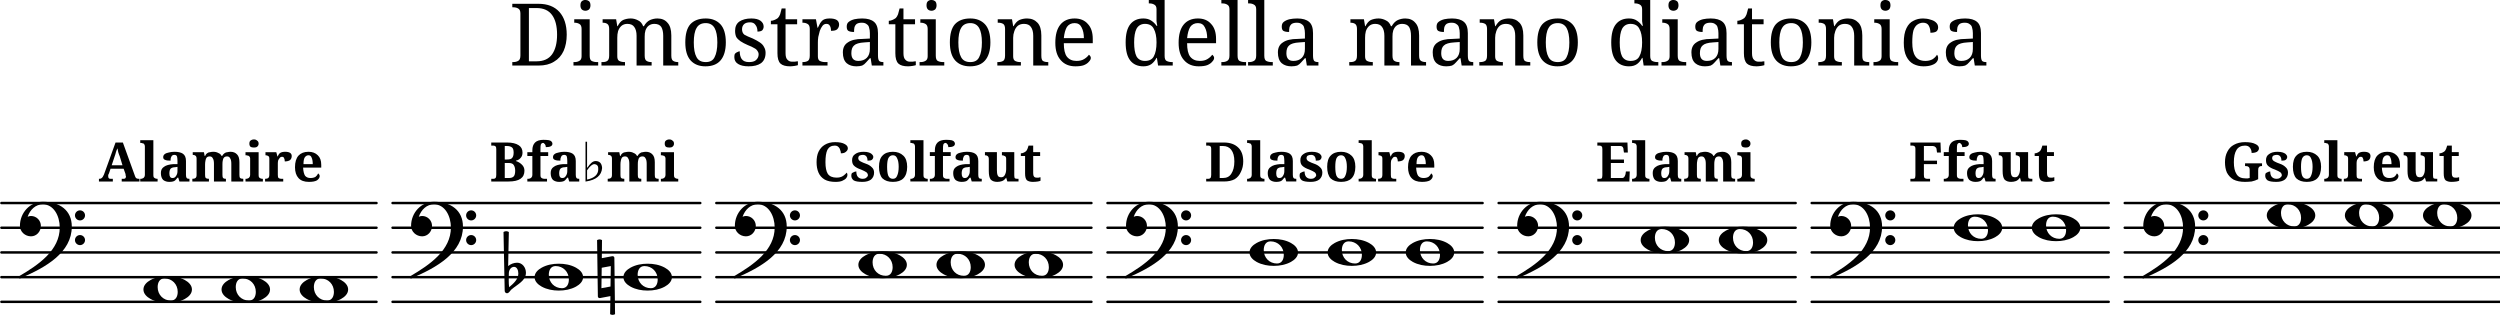
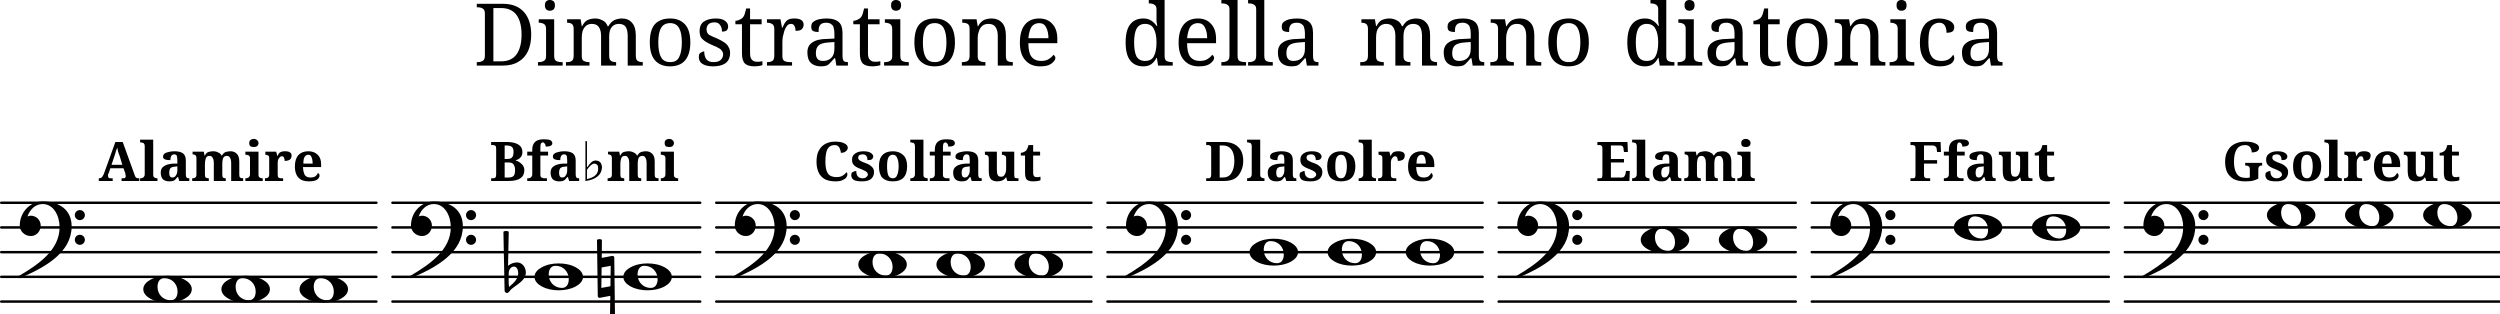
- <svg xmlns="http://www.w3.org/2000/svg" xmlns:xlink="http://www.w3.org/1999/xlink" version="1.2" width="177.84mm" height="22.35mm" viewBox="0 -2.654 101.2 12.72">
+ <svg xmlns="http://www.w3.org/2000/svg" xmlns:xlink="http://www.w3.org/1999/xlink" version="1.2" width="177.84mm" height="22.33mm" viewBox="0 -2.654 101.2 12.706">
  <style type="text/css">

tspan { white-space: pre; }

</style>
-   <g transform="translate(20.5935, -0)">
+   <g transform="translate(19.1595, -0)">
    <text font-family="serif" font-size="3.493" text-anchor="start" fill="currentColor">
      <tspan>Dimostratione</tspan>
    </text>
  </g>
  <g transform="translate(45.378, -0)">
    <text font-family="serif" font-size="3.493" text-anchor="start" fill="currentColor">
      <tspan>della</tspan>
    </text>
  </g>
-   <g transform="translate(54.5248, -0)">
+   <g transform="translate(54.9687, -0)">
    <text font-family="serif" font-size="3.493" text-anchor="start" fill="currentColor">
      <tspan>mano</tspan>
    </text>
  </g>
-   <g transform="translate(65.0374, -0)">
+   <g transform="translate(65.6861, -0)">
    <text font-family="serif" font-size="3.493" text-anchor="start" fill="currentColor">
      <tspan>diatonica</tspan>
    </text>
  </g>
-   <g transform="translate(0, 9.566)">
-     <line stroke-linejoin="round" stroke-linecap="round" stroke-width="0.1" stroke="currentColor" x1="0.05" y1="0" x2="15.236" y2="0" />
-   </g>
-   <g transform="translate(0, 8.566)">
-     <line stroke-linejoin="round" stroke-linecap="round" stroke-width="0.1" stroke="currentColor" x1="0.05" y1="0" x2="15.236" y2="0" />
-   </g>
-   <g transform="translate(0, 7.566)">
-     <line stroke-linejoin="round" stroke-linecap="round" stroke-width="0.1" stroke="currentColor" x1="0.05" y1="0" x2="15.236" y2="0" />
-   </g>
-   <g transform="translate(0, 6.566)">
-     <line stroke-linejoin="round" stroke-linecap="round" stroke-width="0.1" stroke="currentColor" x1="0.05" y1="0" x2="15.236" y2="0" />
-   </g>
-   <g transform="translate(0, 5.566)">
-     <line stroke-linejoin="round" stroke-linecap="round" stroke-width="0.1" stroke="currentColor" x1="0.05" y1="0" x2="15.236" y2="0" />
-   </g>
-   <a style="color:inherit;" xlink:href="textedit:///tmp/cl-lilypond-tmpIO5N7K88.ly:36:16:17">
-     <g transform="translate(12.124, 9.066)">
-       <path transform="scale(0.004, -0.004)" d="M213 112c-50 0 -69 -43 -69 -88c0 -77 57 -136 134 -136c50 0 69 43 69 88c0 77 -57 136 -134 136zM491 0c0 -43 -34 -75 -72 -96c-53 -29 -114 -40 -174 -40s-120 11 -173 40c-38 21 -72 53 -72 96s34 75 72 96c53 29 113 40 173 40s121 -11 174 -40 c38 -21 72 -53 72 -96z" fill="currentColor" />
-     </g>
-   </a>
-   <a style="color:inherit;" xlink:href="textedit:///tmp/cl-lilypond-tmpIO5N7K88.ly:35:16:17">
-     <g transform="translate(8.962, 9.066)">
-       <path transform="scale(0.004, -0.004)" d="M213 112c-50 0 -69 -43 -69 -88c0 -77 57 -136 134 -136c50 0 69 43 69 88c0 77 -57 136 -134 136zM491 0c0 -43 -34 -75 -72 -96c-53 -29 -114 -40 -174 -40s-120 11 -173 40c-38 21 -72 53 -72 96s34 75 72 96c53 29 113 40 173 40s121 -11 174 -40 c38 -21 72 -53 72 -96z" fill="currentColor" />
-     </g>
-   </a>
-   <a style="color:inherit;" xlink:href="textedit:///tmp/cl-lilypond-tmpIO5N7K88.ly:34:29:30">
-     <g transform="translate(5.8, 9.066)">
-       <path transform="scale(0.004, -0.004)" d="M213 112c-50 0 -69 -43 -69 -88c0 -77 57 -136 134 -136c50 0 69 43 69 88c0 77 -57 136 -134 136zM491 0c0 -43 -34 -75 -72 -96c-53 -29 -114 -40 -174 -40s-120 11 -173 40c-38 21 -72 53 -72 96s34 75 72 96c53 29 113 40 173 40s121 -11 174 -40 c38 -21 72 -53 72 -96z" fill="currentColor" />
-     </g>
-   </a>
-   <g transform="translate(0.8, 6.566)">
-     <path transform="scale(0.004, -0.004)" d="M557 -125c0 28 23 51 51 51s51 -23 51 -51s-23 -51 -51 -51s-51 23 -51 51zM557 125c0 28 23 51 51 51s51 -23 51 -51s-23 -51 -51 -51s-51 23 -51 51zM232 263c172 0 293 -88 293 -251c0 -263 -263 -414 -516 -521c-3 -3 -6 -4 -9 -4c-7 0 -13 6 -13 13c0 3 1 6 4 9 c202 118 412 265 412 493c0 120 -63 235 -171 235c-74 0 -129 -54 -154 -126c11 5 22 8 34 8c55 0 100 -45 100 -100c0 -58 -44 -106 -100 -106c-60 0 -112 47 -112 106c0 133 102 244 232 244z" fill="currentColor" />
-   </g>
-   <a style="color:inherit;" xlink:href="textedit:///tmp/cl-lilypond-tmpIO5N7K88.ly:32:16:17">
-     <g transform="translate(3.9833, 4.6941)">
+   <g transform="translate(0, 9.5527)">
+     <line stroke-linejoin="round" stroke-linecap="round" stroke-width="0.1" stroke="currentColor" x1="0.05" y1="0" x2="15.236" y2="0" />
+   </g>
+   <g transform="translate(0, 8.5527)">
+     <line stroke-linejoin="round" stroke-linecap="round" stroke-width="0.1" stroke="currentColor" x1="0.05" y1="0" x2="15.236" y2="0" />
+   </g>
+   <g transform="translate(0, 7.5527)">
+     <line stroke-linejoin="round" stroke-linecap="round" stroke-width="0.1" stroke="currentColor" x1="0.05" y1="0" x2="15.236" y2="0" />
+   </g>
+   <g transform="translate(0, 6.5527)">
+     <line stroke-linejoin="round" stroke-linecap="round" stroke-width="0.1" stroke="currentColor" x1="0.05" y1="0" x2="15.236" y2="0" />
+   </g>
+   <g transform="translate(0, 5.5527)">
+     <line stroke-linejoin="round" stroke-linecap="round" stroke-width="0.1" stroke="currentColor" x1="0.05" y1="0" x2="15.236" y2="0" />
+   </g>
+   <a style="color:inherit;" xlink:href="textedit:///tmp/cl-lilypond-tmpOU81XRV0.ly:36:16:17">
+     <g transform="translate(12.124, 9.0527)">
+       <path transform="scale(0.004, -0.004)" d="M213 112c-50 0 -69 -43 -69 -88c0 -77 57 -136 134 -136c50 0 69 43 69 88c0 77 -57 136 -134 136zM491 0c0 -43 -34 -75 -72 -96c-53 -29 -114 -40 -174 -40s-120 11 -173 40c-38 21 -72 53 -72 96s34 75 72 96c53 29 113 40 173 40s121 -11 174 -40 c38 -21 72 -53 72 -96z" fill="currentColor" />
+     </g>
+   </a>
+   <a style="color:inherit;" xlink:href="textedit:///tmp/cl-lilypond-tmpOU81XRV0.ly:35:16:17">
+     <g transform="translate(8.962, 9.0527)">
+       <path transform="scale(0.004, -0.004)" d="M213 112c-50 0 -69 -43 -69 -88c0 -77 57 -136 134 -136c50 0 69 43 69 88c0 77 -57 136 -134 136zM491 0c0 -43 -34 -75 -72 -96c-53 -29 -114 -40 -174 -40s-120 11 -173 40c-38 21 -72 53 -72 96s34 75 72 96c53 29 113 40 173 40s121 -11 174 -40 c38 -21 72 -53 72 -96z" fill="currentColor" />
+     </g>
+   </a>
+   <a style="color:inherit;" xlink:href="textedit:///tmp/cl-lilypond-tmpOU81XRV0.ly:34:29:30">
+     <g transform="translate(5.8, 9.0527)">
+       <path transform="scale(0.004, -0.004)" d="M213 112c-50 0 -69 -43 -69 -88c0 -77 57 -136 134 -136c50 0 69 43 69 88c0 77 -57 136 -134 136zM491 0c0 -43 -34 -75 -72 -96c-53 -29 -114 -40 -174 -40s-120 11 -173 40c-38 21 -72 53 -72 96s34 75 72 96c53 29 113 40 173 40s121 -11 174 -40 c38 -21 72 -53 72 -96z" fill="currentColor" />
+     </g>
+   </a>
+   <g transform="translate(0.8, 6.5527)">
+     <path transform="scale(0.004, -0.004)" d="M557 -125c0 28 23 51 51 51s51 -23 51 -51s-23 -51 -51 -51s-51 23 -51 51zM557 125c0 28 23 51 51 51s51 -23 51 -51s-23 -51 -51 -51s-51 23 -51 51zM232 263c172 0 293 -88 293 -251c0 -263 -263 -414 -516 -521c-3 -3 -6 -4 -9 -4c-7 0 -13 6 -13 13c0 3 1 6 4 9 c202 118 412 265 412 493c0 120 -63 235 -171 235c-74 0 -129 -54 -154 -126c11 5 22 8 34 8c55 0 100 -45 100 -100c0 -58 -44 -106 -100 -106c-60 0 -112 47 -112 106c0 133 102 244 232 244z" fill="currentColor" />
+   </g>
+   <a style="color:inherit;" xlink:href="textedit:///tmp/cl-lilypond-tmpOU81XRV0.ly:32:16:17">
+     <g transform="translate(3.9833, 4.6716)">
      <text font-family="serif" font-weight="bold" font-size="2.2" text-anchor="start" fill="currentColor">
        <tspan>Alamire</tspan>
      </text>
    </g>
  </a>
-   <g transform="translate(15.836, 9.566)">
-     <line stroke-linejoin="round" stroke-linecap="round" stroke-width="0.1" stroke="currentColor" x1="0.05" y1="0" x2="12.508" y2="0" />
-   </g>
-   <g transform="translate(15.836, 8.566)">
-     <line stroke-linejoin="round" stroke-linecap="round" stroke-width="0.1" stroke="currentColor" x1="0.05" y1="0" x2="12.508" y2="0" />
-   </g>
-   <g transform="translate(15.836, 7.566)">
-     <line stroke-linejoin="round" stroke-linecap="round" stroke-width="0.1" stroke="currentColor" x1="0.05" y1="0" x2="12.508" y2="0" />
-   </g>
-   <g transform="translate(15.836, 6.566)">
-     <line stroke-linejoin="round" stroke-linecap="round" stroke-width="0.1" stroke="currentColor" x1="0.05" y1="0" x2="12.508" y2="0" />
-   </g>
-   <g transform="translate(15.836, 5.566)">
-     <line stroke-linejoin="round" stroke-linecap="round" stroke-width="0.1" stroke="currentColor" x1="0.05" y1="0" x2="12.508" y2="0" />
-   </g>
-   <g transform="translate(24.198, 8.566)">
+   <g transform="translate(15.836, 9.5527)">
+     <line stroke-linejoin="round" stroke-linecap="round" stroke-width="0.1" stroke="currentColor" x1="0.05" y1="0" x2="12.508" y2="0" />
+   </g>
+   <g transform="translate(15.836, 8.5527)">
+     <line stroke-linejoin="round" stroke-linecap="round" stroke-width="0.1" stroke="currentColor" x1="0.05" y1="0" x2="12.508" y2="0" />
+   </g>
+   <g transform="translate(15.836, 7.5527)">
+     <line stroke-linejoin="round" stroke-linecap="round" stroke-width="0.1" stroke="currentColor" x1="0.05" y1="0" x2="12.508" y2="0" />
+   </g>
+   <g transform="translate(15.836, 6.5527)">
+     <line stroke-linejoin="round" stroke-linecap="round" stroke-width="0.1" stroke="currentColor" x1="0.05" y1="0" x2="12.508" y2="0" />
+   </g>
+   <g transform="translate(15.836, 5.5527)">
+     <line stroke-linejoin="round" stroke-linecap="round" stroke-width="0.1" stroke="currentColor" x1="0.05" y1="0" x2="12.508" y2="0" />
+   </g>
+   <g transform="translate(24.198, 8.5527)">
    <path transform="scale(0.004, -0.004)" d="M-8 375c8 4 17 7 26 7s16 -3 24 -7l-2 -183l106 20h3c10 0 18 -7 18 -17l7 -570c-8 -4 -16 -7 -25 -7s-17 3 -25 7l3 183l-106 -20h-3c-10 0 -18 7 -18 17zM131 112l-92 -17l-3 -207l92 17z" fill="currentColor" />
  </g>
-   <a style="color:inherit;" xlink:href="textedit:///tmp/cl-lilypond-tmpIO5N7K88.ly:59:16:17">
-     <g transform="translate(25.2323, 8.566)">
-       <path transform="scale(0.004, -0.004)" d="M213 112c-50 0 -69 -43 -69 -88c0 -77 57 -136 134 -136c50 0 69 43 69 88c0 77 -57 136 -134 136zM491 0c0 -43 -34 -75 -72 -96c-53 -29 -114 -40 -174 -40s-120 11 -173 40c-38 21 -72 53 -72 96s34 75 72 96c53 29 113 40 173 40s121 -11 174 -40 c38 -21 72 -53 72 -96z" fill="currentColor" />
-     </g>
-   </a>
-   <g transform="translate(20.486, 8.566)">
+   <a style="color:inherit;" xlink:href="textedit:///tmp/cl-lilypond-tmpOU81XRV0.ly:59:16:17">
+     <g transform="translate(25.2323, 8.5527)">
+       <path transform="scale(0.004, -0.004)" d="M213 112c-50 0 -69 -43 -69 -88c0 -77 57 -136 134 -136c50 0 69 43 69 88c0 77 -57 136 -134 136zM491 0c0 -43 -34 -75 -72 -96c-53 -29 -114 -40 -174 -40s-120 11 -173 40c-38 21 -72 53 -72 96s34 75 72 96c53 29 113 40 173 40s121 -11 174 -40 c38 -21 72 -53 72 -96z" fill="currentColor" />
+     </g>
+   </a>
+   <g transform="translate(20.486, 8.5527)">
    <path transform="scale(0.004, -0.004)" d="M27 41l-1 -66v-11c0 -22 1 -44 4 -66c45 38 93 80 93 139c0 33 -14 67 -43 67c-31 0 -52 -30 -53 -63zM-15 -138l-12 595c8 5 18 8 27 8s19 -3 27 -8l-7 -345c25 21 58 34 91 34c52 0 89 -48 89 -102c0 -80 -86 -117 -147 -169c-15 -13 -24 -38 -45 -38 c-13 0 -23 11 -23 25z" fill="currentColor" />
  </g>
-   <a style="color:inherit;" xlink:href="textedit:///tmp/cl-lilypond-tmpIO5N7K88.ly:56:16:17">
-     <g transform="translate(19.8193, 4.6941)">
+   <a style="color:inherit;" xlink:href="textedit:///tmp/cl-lilypond-tmpOU81XRV0.ly:56:16:17">
+     <g transform="translate(19.8193, 4.6716)">
      <text font-family="serif" font-weight="bold" font-size="2.2" text-anchor="start" fill="currentColor">
        <tspan>Bfa♭mi</tspan>
      </text>
    </g>
  </a>
-   <g transform="translate(16.636, 6.566)">
-     <path transform="scale(0.004, -0.004)" d="M557 -125c0 28 23 51 51 51s51 -23 51 -51s-23 -51 -51 -51s-51 23 -51 51zM557 125c0 28 23 51 51 51s51 -23 51 -51s-23 -51 -51 -51s-51 23 -51 51zM232 263c172 0 293 -88 293 -251c0 -263 -263 -414 -516 -521c-3 -3 -6 -4 -9 -4c-7 0 -13 6 -13 13c0 3 1 6 4 9 c202 118 412 265 412 493c0 120 -63 235 -171 235c-74 0 -129 -54 -154 -126c11 5 22 8 34 8c55 0 100 -45 100 -100c0 -58 -44 -106 -100 -106c-60 0 -112 47 -112 106c0 133 102 244 232 244z" fill="currentColor" />
-   </g>
-   <a style="color:inherit;" xlink:href="textedit:///tmp/cl-lilypond-tmpIO5N7K88.ly:58:29:30">
-     <g transform="translate(21.636, 8.566)">
-       <path transform="scale(0.004, -0.004)" d="M213 112c-50 0 -69 -43 -69 -88c0 -77 57 -136 134 -136c50 0 69 43 69 88c0 77 -57 136 -134 136zM491 0c0 -43 -34 -75 -72 -96c-53 -29 -114 -40 -174 -40s-120 11 -173 40c-38 21 -72 53 -72 96s34 75 72 96c53 29 113 40 173 40s121 -11 174 -40 c38 -21 72 -53 72 -96z" fill="currentColor" />
-     </g>
-   </a>
-   <g transform="translate(28.9443, 9.566)">
-     <line stroke-linejoin="round" stroke-linecap="round" stroke-width="0.1" stroke="currentColor" x1="0.05" y1="0" x2="15.236" y2="0" />
-   </g>
-   <g transform="translate(28.9443, 8.566)">
-     <line stroke-linejoin="round" stroke-linecap="round" stroke-width="0.1" stroke="currentColor" x1="0.05" y1="0" x2="15.236" y2="0" />
-   </g>
-   <g transform="translate(28.9443, 7.566)">
-     <line stroke-linejoin="round" stroke-linecap="round" stroke-width="0.1" stroke="currentColor" x1="0.05" y1="0" x2="15.236" y2="0" />
-   </g>
-   <g transform="translate(28.9443, 6.566)">
-     <line stroke-linejoin="round" stroke-linecap="round" stroke-width="0.1" stroke="currentColor" x1="0.05" y1="0" x2="15.236" y2="0" />
-   </g>
-   <g transform="translate(28.9443, 5.566)">
-     <line stroke-linejoin="round" stroke-linecap="round" stroke-width="0.1" stroke="currentColor" x1="0.05" y1="0" x2="15.236" y2="0" />
-   </g>
-   <a style="color:inherit;" xlink:href="textedit:///tmp/cl-lilypond-tmpIO5N7K88.ly:83:16:17">
-     <g transform="translate(41.0683, 8.066)">
-       <path transform="scale(0.004, -0.004)" d="M213 112c-50 0 -69 -43 -69 -88c0 -77 57 -136 134 -136c50 0 69 43 69 88c0 77 -57 136 -134 136zM491 0c0 -43 -34 -75 -72 -96c-53 -29 -114 -40 -174 -40s-120 11 -173 40c-38 21 -72 53 -72 96s34 75 72 96c53 29 113 40 173 40s121 -11 174 -40 c38 -21 72 -53 72 -96z" fill="currentColor" />
-     </g>
-   </a>
-   <a style="color:inherit;" xlink:href="textedit:///tmp/cl-lilypond-tmpIO5N7K88.ly:82:16:17">
-     <g transform="translate(37.9063, 8.066)">
-       <path transform="scale(0.004, -0.004)" d="M213 112c-50 0 -69 -43 -69 -88c0 -77 57 -136 134 -136c50 0 69 43 69 88c0 77 -57 136 -134 136zM491 0c0 -43 -34 -75 -72 -96c-53 -29 -114 -40 -174 -40s-120 11 -173 40c-38 21 -72 53 -72 96s34 75 72 96c53 29 113 40 173 40s121 -11 174 -40 c38 -21 72 -53 72 -96z" fill="currentColor" />
-     </g>
-   </a>
-   <a style="color:inherit;" xlink:href="textedit:///tmp/cl-lilypond-tmpIO5N7K88.ly:81:29:30">
-     <g transform="translate(34.7443, 8.066)">
-       <path transform="scale(0.004, -0.004)" d="M213 112c-50 0 -69 -43 -69 -88c0 -77 57 -136 134 -136c50 0 69 43 69 88c0 77 -57 136 -134 136zM491 0c0 -43 -34 -75 -72 -96c-53 -29 -114 -40 -174 -40s-120 11 -173 40c-38 21 -72 53 -72 96s34 75 72 96c53 29 113 40 173 40s121 -11 174 -40 c38 -21 72 -53 72 -96z" fill="currentColor" />
-     </g>
-   </a>
-   <g transform="translate(29.7443, 6.566)">
-     <path transform="scale(0.004, -0.004)" d="M557 -125c0 28 23 51 51 51s51 -23 51 -51s-23 -51 -51 -51s-51 23 -51 51zM557 125c0 28 23 51 51 51s51 -23 51 -51s-23 -51 -51 -51s-51 23 -51 51zM232 263c172 0 293 -88 293 -251c0 -263 -263 -414 -516 -521c-3 -3 -6 -4 -9 -4c-7 0 -13 6 -13 13c0 3 1 6 4 9 c202 118 412 265 412 493c0 120 -63 235 -171 235c-74 0 -129 -54 -154 -126c11 5 22 8 34 8c55 0 100 -45 100 -100c0 -58 -44 -106 -100 -106c-60 0 -112 47 -112 106c0 133 102 244 232 244z" fill="currentColor" />
-   </g>
-   <a style="color:inherit;" xlink:href="textedit:///tmp/cl-lilypond-tmpIO5N7K88.ly:79:16:17">
-     <g transform="translate(32.9276, 4.694)">
+   <g transform="translate(16.636, 6.5527)">
+     <path transform="scale(0.004, -0.004)" d="M557 -125c0 28 23 51 51 51s51 -23 51 -51s-23 -51 -51 -51s-51 23 -51 51zM557 125c0 28 23 51 51 51s51 -23 51 -51s-23 -51 -51 -51s-51 23 -51 51zM232 263c172 0 293 -88 293 -251c0 -263 -263 -414 -516 -521c-3 -3 -6 -4 -9 -4c-7 0 -13 6 -13 13c0 3 1 6 4 9 c202 118 412 265 412 493c0 120 -63 235 -171 235c-74 0 -129 -54 -154 -126c11 5 22 8 34 8c55 0 100 -45 100 -100c0 -58 -44 -106 -100 -106c-60 0 -112 47 -112 106c0 133 102 244 232 244z" fill="currentColor" />
+   </g>
+   <a style="color:inherit;" xlink:href="textedit:///tmp/cl-lilypond-tmpOU81XRV0.ly:58:29:30">
+     <g transform="translate(21.636, 8.5527)">
+       <path transform="scale(0.004, -0.004)" d="M213 112c-50 0 -69 -43 -69 -88c0 -77 57 -136 134 -136c50 0 69 43 69 88c0 77 -57 136 -134 136zM491 0c0 -43 -34 -75 -72 -96c-53 -29 -114 -40 -174 -40s-120 11 -173 40c-38 21 -72 53 -72 96s34 75 72 96c53 29 113 40 173 40s121 -11 174 -40 c38 -21 72 -53 72 -96z" fill="currentColor" />
+     </g>
+   </a>
+   <g transform="translate(28.9443, 9.5527)">
+     <line stroke-linejoin="round" stroke-linecap="round" stroke-width="0.1" stroke="currentColor" x1="0.05" y1="0" x2="15.236" y2="0" />
+   </g>
+   <g transform="translate(28.9443, 8.5527)">
+     <line stroke-linejoin="round" stroke-linecap="round" stroke-width="0.1" stroke="currentColor" x1="0.05" y1="0" x2="15.236" y2="0" />
+   </g>
+   <g transform="translate(28.9443, 7.5527)">
+     <line stroke-linejoin="round" stroke-linecap="round" stroke-width="0.1" stroke="currentColor" x1="0.05" y1="0" x2="15.236" y2="0" />
+   </g>
+   <g transform="translate(28.9443, 6.5527)">
+     <line stroke-linejoin="round" stroke-linecap="round" stroke-width="0.1" stroke="currentColor" x1="0.05" y1="0" x2="15.236" y2="0" />
+   </g>
+   <g transform="translate(28.9443, 5.5527)">
+     <line stroke-linejoin="round" stroke-linecap="round" stroke-width="0.1" stroke="currentColor" x1="0.05" y1="0" x2="15.236" y2="0" />
+   </g>
+   <a style="color:inherit;" xlink:href="textedit:///tmp/cl-lilypond-tmpOU81XRV0.ly:83:16:17">
+     <g transform="translate(41.0683, 8.0527)">
+       <path transform="scale(0.004, -0.004)" d="M213 112c-50 0 -69 -43 -69 -88c0 -77 57 -136 134 -136c50 0 69 43 69 88c0 77 -57 136 -134 136zM491 0c0 -43 -34 -75 -72 -96c-53 -29 -114 -40 -174 -40s-120 11 -173 40c-38 21 -72 53 -72 96s34 75 72 96c53 29 113 40 173 40s121 -11 174 -40 c38 -21 72 -53 72 -96z" fill="currentColor" />
+     </g>
+   </a>
+   <a style="color:inherit;" xlink:href="textedit:///tmp/cl-lilypond-tmpOU81XRV0.ly:82:16:17">
+     <g transform="translate(37.9063, 8.0527)">
+       <path transform="scale(0.004, -0.004)" d="M213 112c-50 0 -69 -43 -69 -88c0 -77 57 -136 134 -136c50 0 69 43 69 88c0 77 -57 136 -134 136zM491 0c0 -43 -34 -75 -72 -96c-53 -29 -114 -40 -174 -40s-120 11 -173 40c-38 21 -72 53 -72 96s34 75 72 96c53 29 113 40 173 40s121 -11 174 -40 c38 -21 72 -53 72 -96z" fill="currentColor" />
+     </g>
+   </a>
+   <a style="color:inherit;" xlink:href="textedit:///tmp/cl-lilypond-tmpOU81XRV0.ly:81:29:30">
+     <g transform="translate(34.7443, 8.0527)">
+       <path transform="scale(0.004, -0.004)" d="M213 112c-50 0 -69 -43 -69 -88c0 -77 57 -136 134 -136c50 0 69 43 69 88c0 77 -57 136 -134 136zM491 0c0 -43 -34 -75 -72 -96c-53 -29 -114 -40 -174 -40s-120 11 -173 40c-38 21 -72 53 -72 96s34 75 72 96c53 29 113 40 173 40s121 -11 174 -40 c38 -21 72 -53 72 -96z" fill="currentColor" />
+     </g>
+   </a>
+   <g transform="translate(29.7443, 6.5527)">
+     <path transform="scale(0.004, -0.004)" d="M557 -125c0 28 23 51 51 51s51 -23 51 -51s-23 -51 -51 -51s-51 23 -51 51zM557 125c0 28 23 51 51 51s51 -23 51 -51s-23 -51 -51 -51s-51 23 -51 51zM232 263c172 0 293 -88 293 -251c0 -263 -263 -414 -516 -521c-3 -3 -6 -4 -9 -4c-7 0 -13 6 -13 13c0 3 1 6 4 9 c202 118 412 265 412 493c0 120 -63 235 -171 235c-74 0 -129 -54 -154 -126c11 5 22 8 34 8c55 0 100 -45 100 -100c0 -58 -44 -106 -100 -106c-60 0 -112 47 -112 106c0 133 102 244 232 244z" fill="currentColor" />
+   </g>
+   <a style="color:inherit;" xlink:href="textedit:///tmp/cl-lilypond-tmpOU81XRV0.ly:79:16:17">
+     <g transform="translate(32.9276, 4.6716)">
      <text font-family="serif" font-weight="bold" font-size="2.2" text-anchor="start" fill="currentColor">
        <tspan>Csolfaut</tspan>
      </text>
    </g>
  </a>
-   <g transform="translate(44.7803, 9.566)">
-     <line stroke-linejoin="round" stroke-linecap="round" stroke-width="0.1" stroke="currentColor" x1="0.05" y1="0" x2="15.236" y2="0" />
-   </g>
-   <g transform="translate(44.7803, 8.566)">
-     <line stroke-linejoin="round" stroke-linecap="round" stroke-width="0.1" stroke="currentColor" x1="0.05" y1="0" x2="15.236" y2="0" />
-   </g>
-   <g transform="translate(44.7803, 7.566)">
-     <line stroke-linejoin="round" stroke-linecap="round" stroke-width="0.1" stroke="currentColor" x1="0.05" y1="0" x2="15.236" y2="0" />
-   </g>
-   <g transform="translate(44.7803, 6.566)">
-     <line stroke-linejoin="round" stroke-linecap="round" stroke-width="0.1" stroke="currentColor" x1="0.05" y1="0" x2="15.236" y2="0" />
-   </g>
-   <g transform="translate(44.7803, 5.566)">
-     <line stroke-linejoin="round" stroke-linecap="round" stroke-width="0.1" stroke="currentColor" x1="0.05" y1="0" x2="15.236" y2="0" />
-   </g>
-   <a style="color:inherit;" xlink:href="textedit:///tmp/cl-lilypond-tmpIO5N7K88.ly:107:16:17">
-     <g transform="translate(56.9043, 7.566)">
-       <path transform="scale(0.004, -0.004)" d="M213 112c-50 0 -69 -43 -69 -88c0 -77 57 -136 134 -136c50 0 69 43 69 88c0 77 -57 136 -134 136zM491 0c0 -43 -34 -75 -72 -96c-53 -29 -114 -40 -174 -40s-120 11 -173 40c-38 21 -72 53 -72 96s34 75 72 96c53 29 113 40 173 40s121 -11 174 -40 c38 -21 72 -53 72 -96z" fill="currentColor" />
-     </g>
-   </a>
-   <a style="color:inherit;" xlink:href="textedit:///tmp/cl-lilypond-tmpIO5N7K88.ly:106:16:17">
-     <g transform="translate(53.7423, 7.566)">
-       <path transform="scale(0.004, -0.004)" d="M213 112c-50 0 -69 -43 -69 -88c0 -77 57 -136 134 -136c50 0 69 43 69 88c0 77 -57 136 -134 136zM491 0c0 -43 -34 -75 -72 -96c-53 -29 -114 -40 -174 -40s-120 11 -173 40c-38 21 -72 53 -72 96s34 75 72 96c53 29 113 40 173 40s121 -11 174 -40 c38 -21 72 -53 72 -96z" fill="currentColor" />
-     </g>
-   </a>
-   <a style="color:inherit;" xlink:href="textedit:///tmp/cl-lilypond-tmpIO5N7K88.ly:105:29:30">
-     <g transform="translate(50.5803, 7.566)">
-       <path transform="scale(0.004, -0.004)" d="M213 112c-50 0 -69 -43 -69 -88c0 -77 57 -136 134 -136c50 0 69 43 69 88c0 77 -57 136 -134 136zM491 0c0 -43 -34 -75 -72 -96c-53 -29 -114 -40 -174 -40s-120 11 -173 40c-38 21 -72 53 -72 96s34 75 72 96c53 29 113 40 173 40s121 -11 174 -40 c38 -21 72 -53 72 -96z" fill="currentColor" />
-     </g>
-   </a>
-   <g transform="translate(45.5803, 6.566)">
-     <path transform="scale(0.004, -0.004)" d="M557 -125c0 28 23 51 51 51s51 -23 51 -51s-23 -51 -51 -51s-51 23 -51 51zM557 125c0 28 23 51 51 51s51 -23 51 -51s-23 -51 -51 -51s-51 23 -51 51zM232 263c172 0 293 -88 293 -251c0 -263 -263 -414 -516 -521c-3 -3 -6 -4 -9 -4c-7 0 -13 6 -13 13c0 3 1 6 4 9 c202 118 412 265 412 493c0 120 -63 235 -171 235c-74 0 -129 -54 -154 -126c11 5 22 8 34 8c55 0 100 -45 100 -100c0 -58 -44 -106 -100 -106c-60 0 -112 47 -112 106c0 133 102 244 232 244z" fill="currentColor" />
-   </g>
-   <a style="color:inherit;" xlink:href="textedit:///tmp/cl-lilypond-tmpIO5N7K88.ly:103:16:17">
-     <g transform="translate(48.7636, 4.694)">
+   <g transform="translate(44.7803, 9.5527)">
+     <line stroke-linejoin="round" stroke-linecap="round" stroke-width="0.1" stroke="currentColor" x1="0.05" y1="0" x2="15.236" y2="0" />
+   </g>
+   <g transform="translate(44.7803, 8.5527)">
+     <line stroke-linejoin="round" stroke-linecap="round" stroke-width="0.1" stroke="currentColor" x1="0.05" y1="0" x2="15.236" y2="0" />
+   </g>
+   <g transform="translate(44.7803, 7.5527)">
+     <line stroke-linejoin="round" stroke-linecap="round" stroke-width="0.1" stroke="currentColor" x1="0.05" y1="0" x2="15.236" y2="0" />
+   </g>
+   <g transform="translate(44.7803, 6.5527)">
+     <line stroke-linejoin="round" stroke-linecap="round" stroke-width="0.1" stroke="currentColor" x1="0.05" y1="0" x2="15.236" y2="0" />
+   </g>
+   <g transform="translate(44.7803, 5.5527)">
+     <line stroke-linejoin="round" stroke-linecap="round" stroke-width="0.1" stroke="currentColor" x1="0.05" y1="0" x2="15.236" y2="0" />
+   </g>
+   <a style="color:inherit;" xlink:href="textedit:///tmp/cl-lilypond-tmpOU81XRV0.ly:107:16:17">
+     <g transform="translate(56.9043, 7.5527)">
+       <path transform="scale(0.004, -0.004)" d="M213 112c-50 0 -69 -43 -69 -88c0 -77 57 -136 134 -136c50 0 69 43 69 88c0 77 -57 136 -134 136zM491 0c0 -43 -34 -75 -72 -96c-53 -29 -114 -40 -174 -40s-120 11 -173 40c-38 21 -72 53 -72 96s34 75 72 96c53 29 113 40 173 40s121 -11 174 -40 c38 -21 72 -53 72 -96z" fill="currentColor" />
+     </g>
+   </a>
+   <a style="color:inherit;" xlink:href="textedit:///tmp/cl-lilypond-tmpOU81XRV0.ly:106:16:17">
+     <g transform="translate(53.7423, 7.5527)">
+       <path transform="scale(0.004, -0.004)" d="M213 112c-50 0 -69 -43 -69 -88c0 -77 57 -136 134 -136c50 0 69 43 69 88c0 77 -57 136 -134 136zM491 0c0 -43 -34 -75 -72 -96c-53 -29 -114 -40 -174 -40s-120 11 -173 40c-38 21 -72 53 -72 96s34 75 72 96c53 29 113 40 173 40s121 -11 174 -40 c38 -21 72 -53 72 -96z" fill="currentColor" />
+     </g>
+   </a>
+   <a style="color:inherit;" xlink:href="textedit:///tmp/cl-lilypond-tmpOU81XRV0.ly:105:29:30">
+     <g transform="translate(50.5803, 7.5527)">
+       <path transform="scale(0.004, -0.004)" d="M213 112c-50 0 -69 -43 -69 -88c0 -77 57 -136 134 -136c50 0 69 43 69 88c0 77 -57 136 -134 136zM491 0c0 -43 -34 -75 -72 -96c-53 -29 -114 -40 -174 -40s-120 11 -173 40c-38 21 -72 53 -72 96s34 75 72 96c53 29 113 40 173 40s121 -11 174 -40 c38 -21 72 -53 72 -96z" fill="currentColor" />
+     </g>
+   </a>
+   <g transform="translate(45.5803, 6.5527)">
+     <path transform="scale(0.004, -0.004)" d="M557 -125c0 28 23 51 51 51s51 -23 51 -51s-23 -51 -51 -51s-51 23 -51 51zM557 125c0 28 23 51 51 51s51 -23 51 -51s-23 -51 -51 -51s-51 23 -51 51zM232 263c172 0 293 -88 293 -251c0 -263 -263 -414 -516 -521c-3 -3 -6 -4 -9 -4c-7 0 -13 6 -13 13c0 3 1 6 4 9 c202 118 412 265 412 493c0 120 -63 235 -171 235c-74 0 -129 -54 -154 -126c11 5 22 8 34 8c55 0 100 -45 100 -100c0 -58 -44 -106 -100 -106c-60 0 -112 47 -112 106c0 133 102 244 232 244z" fill="currentColor" />
+   </g>
+   <a style="color:inherit;" xlink:href="textedit:///tmp/cl-lilypond-tmpOU81XRV0.ly:103:16:17">
+     <g transform="translate(48.7636, 4.6716)">
      <text font-family="serif" font-weight="bold" font-size="2.2" text-anchor="start" fill="currentColor">
        <tspan>Dlasolre</tspan>
      </text>
    </g>
  </a>
-   <g transform="translate(60.6163, 9.566)">
-     <line stroke-linejoin="round" stroke-linecap="round" stroke-width="0.1" stroke="currentColor" x1="0.05" y1="0" x2="12.074" y2="0" />
-   </g>
-   <g transform="translate(60.6163, 8.566)">
-     <line stroke-linejoin="round" stroke-linecap="round" stroke-width="0.1" stroke="currentColor" x1="0.05" y1="0" x2="12.074" y2="0" />
-   </g>
-   <g transform="translate(60.6163, 7.566)">
-     <line stroke-linejoin="round" stroke-linecap="round" stroke-width="0.1" stroke="currentColor" x1="0.05" y1="0" x2="12.074" y2="0" />
-   </g>
-   <g transform="translate(60.6163, 6.566)">
-     <line stroke-linejoin="round" stroke-linecap="round" stroke-width="0.1" stroke="currentColor" x1="0.05" y1="0" x2="12.074" y2="0" />
-   </g>
-   <g transform="translate(60.6163, 5.566)">
-     <line stroke-linejoin="round" stroke-linecap="round" stroke-width="0.1" stroke="currentColor" x1="0.05" y1="0" x2="12.074" y2="0" />
-   </g>
-   <a style="color:inherit;" xlink:href="textedit:///tmp/cl-lilypond-tmpIO5N7K88.ly:130:16:17">
-     <g transform="translate(69.5783, 7.066)">
-       <path transform="scale(0.004, -0.004)" d="M213 112c-50 0 -69 -43 -69 -88c0 -77 57 -136 134 -136c50 0 69 43 69 88c0 77 -57 136 -134 136zM491 0c0 -43 -34 -75 -72 -96c-53 -29 -114 -40 -174 -40s-120 11 -173 40c-38 21 -72 53 -72 96s34 75 72 96c53 29 113 40 173 40s121 -11 174 -40 c38 -21 72 -53 72 -96z" fill="currentColor" />
-     </g>
-   </a>
-   <a style="color:inherit;" xlink:href="textedit:///tmp/cl-lilypond-tmpIO5N7K88.ly:127:16:17">
-     <g transform="translate(64.5996, 4.6941)">
+   <g transform="translate(60.6163, 9.5527)">
+     <line stroke-linejoin="round" stroke-linecap="round" stroke-width="0.1" stroke="currentColor" x1="0.05" y1="0" x2="12.074" y2="0" />
+   </g>
+   <g transform="translate(60.6163, 8.5527)">
+     <line stroke-linejoin="round" stroke-linecap="round" stroke-width="0.1" stroke="currentColor" x1="0.05" y1="0" x2="12.074" y2="0" />
+   </g>
+   <g transform="translate(60.6163, 7.5527)">
+     <line stroke-linejoin="round" stroke-linecap="round" stroke-width="0.1" stroke="currentColor" x1="0.05" y1="0" x2="12.074" y2="0" />
+   </g>
+   <g transform="translate(60.6163, 6.5527)">
+     <line stroke-linejoin="round" stroke-linecap="round" stroke-width="0.1" stroke="currentColor" x1="0.05" y1="0" x2="12.074" y2="0" />
+   </g>
+   <g transform="translate(60.6163, 5.5527)">
+     <line stroke-linejoin="round" stroke-linecap="round" stroke-width="0.1" stroke="currentColor" x1="0.05" y1="0" x2="12.074" y2="0" />
+   </g>
+   <a style="color:inherit;" xlink:href="textedit:///tmp/cl-lilypond-tmpOU81XRV0.ly:130:16:17">
+     <g transform="translate(69.5783, 7.0527)">
+       <path transform="scale(0.004, -0.004)" d="M213 112c-50 0 -69 -43 -69 -88c0 -77 57 -136 134 -136c50 0 69 43 69 88c0 77 -57 136 -134 136zM491 0c0 -43 -34 -75 -72 -96c-53 -29 -114 -40 -174 -40s-120 11 -173 40c-38 21 -72 53 -72 96s34 75 72 96c53 29 113 40 173 40s121 -11 174 -40 c38 -21 72 -53 72 -96z" fill="currentColor" />
+     </g>
+   </a>
+   <a style="color:inherit;" xlink:href="textedit:///tmp/cl-lilypond-tmpOU81XRV0.ly:127:16:17">
+     <g transform="translate(64.5996, 4.6716)">
      <text font-family="serif" font-weight="bold" font-size="2.2" text-anchor="start" fill="currentColor">
        <tspan>Elami</tspan>
      </text>
    </g>
  </a>
-   <g transform="translate(61.4163, 6.566)">
-     <path transform="scale(0.004, -0.004)" d="M557 -125c0 28 23 51 51 51s51 -23 51 -51s-23 -51 -51 -51s-51 23 -51 51zM557 125c0 28 23 51 51 51s51 -23 51 -51s-23 -51 -51 -51s-51 23 -51 51zM232 263c172 0 293 -88 293 -251c0 -263 -263 -414 -516 -521c-3 -3 -6 -4 -9 -4c-7 0 -13 6 -13 13c0 3 1 6 4 9 c202 118 412 265 412 493c0 120 -63 235 -171 235c-74 0 -129 -54 -154 -126c11 5 22 8 34 8c55 0 100 -45 100 -100c0 -58 -44 -106 -100 -106c-60 0 -112 47 -112 106c0 133 102 244 232 244z" fill="currentColor" />
-   </g>
-   <a style="color:inherit;" xlink:href="textedit:///tmp/cl-lilypond-tmpIO5N7K88.ly:129:29:30">
-     <g transform="translate(66.4163, 7.066)">
-       <path transform="scale(0.004, -0.004)" d="M213 112c-50 0 -69 -43 -69 -88c0 -77 57 -136 134 -136c50 0 69 43 69 88c0 77 -57 136 -134 136zM491 0c0 -43 -34 -75 -72 -96c-53 -29 -114 -40 -174 -40s-120 11 -173 40c-38 21 -72 53 -72 96s34 75 72 96c53 29 113 40 173 40s121 -11 174 -40 c38 -21 72 -53 72 -96z" fill="currentColor" />
-     </g>
-   </a>
-   <g transform="translate(73.2903, 9.566)">
-     <line stroke-linejoin="round" stroke-linecap="round" stroke-width="0.1" stroke="currentColor" x1="0.05" y1="0" x2="12.074" y2="0" />
-   </g>
-   <g transform="translate(73.2903, 8.566)">
-     <line stroke-linejoin="round" stroke-linecap="round" stroke-width="0.1" stroke="currentColor" x1="0.05" y1="0" x2="12.074" y2="0" />
-   </g>
-   <g transform="translate(73.2903, 7.566)">
-     <line stroke-linejoin="round" stroke-linecap="round" stroke-width="0.1" stroke="currentColor" x1="0.05" y1="0" x2="12.074" y2="0" />
-   </g>
-   <g transform="translate(73.2903, 6.566)">
-     <line stroke-linejoin="round" stroke-linecap="round" stroke-width="0.1" stroke="currentColor" x1="0.05" y1="0" x2="12.074" y2="0" />
-   </g>
-   <g transform="translate(73.2903, 5.566)">
-     <line stroke-linejoin="round" stroke-linecap="round" stroke-width="0.1" stroke="currentColor" x1="0.05" y1="0" x2="12.074" y2="0" />
-   </g>
-   <a style="color:inherit;" xlink:href="textedit:///tmp/cl-lilypond-tmpIO5N7K88.ly:153:16:17">
-     <g transform="translate(82.2523, 6.566)">
-       <path transform="scale(0.004, -0.004)" d="M213 112c-50 0 -69 -43 -69 -88c0 -77 57 -136 134 -136c50 0 69 43 69 88c0 77 -57 136 -134 136zM491 0c0 -43 -34 -75 -72 -96c-53 -29 -114 -40 -174 -40s-120 11 -173 40c-38 21 -72 53 -72 96s34 75 72 96c53 29 113 40 173 40s121 -11 174 -40 c38 -21 72 -53 72 -96z" fill="currentColor" />
-     </g>
-   </a>
-   <a style="color:inherit;" xlink:href="textedit:///tmp/cl-lilypond-tmpIO5N7K88.ly:150:16:17">
-     <g transform="translate(77.2736, 4.694)">
+   <g transform="translate(61.4163, 6.5527)">
+     <path transform="scale(0.004, -0.004)" d="M557 -125c0 28 23 51 51 51s51 -23 51 -51s-23 -51 -51 -51s-51 23 -51 51zM557 125c0 28 23 51 51 51s51 -23 51 -51s-23 -51 -51 -51s-51 23 -51 51zM232 263c172 0 293 -88 293 -251c0 -263 -263 -414 -516 -521c-3 -3 -6 -4 -9 -4c-7 0 -13 6 -13 13c0 3 1 6 4 9 c202 118 412 265 412 493c0 120 -63 235 -171 235c-74 0 -129 -54 -154 -126c11 5 22 8 34 8c55 0 100 -45 100 -100c0 -58 -44 -106 -100 -106c-60 0 -112 47 -112 106c0 133 102 244 232 244z" fill="currentColor" />
+   </g>
+   <a style="color:inherit;" xlink:href="textedit:///tmp/cl-lilypond-tmpOU81XRV0.ly:129:29:30">
+     <g transform="translate(66.4163, 7.0527)">
+       <path transform="scale(0.004, -0.004)" d="M213 112c-50 0 -69 -43 -69 -88c0 -77 57 -136 134 -136c50 0 69 43 69 88c0 77 -57 136 -134 136zM491 0c0 -43 -34 -75 -72 -96c-53 -29 -114 -40 -174 -40s-120 11 -173 40c-38 21 -72 53 -72 96s34 75 72 96c53 29 113 40 173 40s121 -11 174 -40 c38 -21 72 -53 72 -96z" fill="currentColor" />
+     </g>
+   </a>
+   <g transform="translate(73.2903, 9.5527)">
+     <line stroke-linejoin="round" stroke-linecap="round" stroke-width="0.1" stroke="currentColor" x1="0.05" y1="0" x2="12.074" y2="0" />
+   </g>
+   <g transform="translate(73.2903, 8.5527)">
+     <line stroke-linejoin="round" stroke-linecap="round" stroke-width="0.1" stroke="currentColor" x1="0.05" y1="0" x2="12.074" y2="0" />
+   </g>
+   <g transform="translate(73.2903, 7.5527)">
+     <line stroke-linejoin="round" stroke-linecap="round" stroke-width="0.1" stroke="currentColor" x1="0.05" y1="0" x2="12.074" y2="0" />
+   </g>
+   <g transform="translate(73.2903, 6.5527)">
+     <line stroke-linejoin="round" stroke-linecap="round" stroke-width="0.1" stroke="currentColor" x1="0.05" y1="0" x2="12.074" y2="0" />
+   </g>
+   <g transform="translate(73.2903, 5.5527)">
+     <line stroke-linejoin="round" stroke-linecap="round" stroke-width="0.1" stroke="currentColor" x1="0.05" y1="0" x2="12.074" y2="0" />
+   </g>
+   <a style="color:inherit;" xlink:href="textedit:///tmp/cl-lilypond-tmpOU81XRV0.ly:153:16:17">
+     <g transform="translate(82.2523, 6.5527)">
+       <path transform="scale(0.004, -0.004)" d="M213 112c-50 0 -69 -43 -69 -88c0 -77 57 -136 134 -136c50 0 69 43 69 88c0 77 -57 136 -134 136zM491 0c0 -43 -34 -75 -72 -96c-53 -29 -114 -40 -174 -40s-120 11 -173 40c-38 21 -72 53 -72 96s34 75 72 96c53 29 113 40 173 40s121 -11 174 -40 c38 -21 72 -53 72 -96z" fill="currentColor" />
+     </g>
+   </a>
+   <a style="color:inherit;" xlink:href="textedit:///tmp/cl-lilypond-tmpOU81XRV0.ly:150:16:17">
+     <g transform="translate(77.2736, 4.6716)">
      <text font-family="serif" font-weight="bold" font-size="2.2" text-anchor="start" fill="currentColor">
        <tspan>Ffaut</tspan>
      </text>
    </g>
  </a>
-   <g transform="translate(74.0903, 6.566)">
-     <path transform="scale(0.004, -0.004)" d="M557 -125c0 28 23 51 51 51s51 -23 51 -51s-23 -51 -51 -51s-51 23 -51 51zM557 125c0 28 23 51 51 51s51 -23 51 -51s-23 -51 -51 -51s-51 23 -51 51zM232 263c172 0 293 -88 293 -251c0 -263 -263 -414 -516 -521c-3 -3 -6 -4 -9 -4c-7 0 -13 6 -13 13c0 3 1 6 4 9 c202 118 412 265 412 493c0 120 -63 235 -171 235c-74 0 -129 -54 -154 -126c11 5 22 8 34 8c55 0 100 -45 100 -100c0 -58 -44 -106 -100 -106c-60 0 -112 47 -112 106c0 133 102 244 232 244z" fill="currentColor" />
-   </g>
-   <a style="color:inherit;" xlink:href="textedit:///tmp/cl-lilypond-tmpIO5N7K88.ly:152:29:30">
-     <g transform="translate(79.0903, 6.566)">
-       <path transform="scale(0.004, -0.004)" d="M213 112c-50 0 -69 -43 -69 -88c0 -77 57 -136 134 -136c50 0 69 43 69 88c0 77 -57 136 -134 136zM491 0c0 -43 -34 -75 -72 -96c-53 -29 -114 -40 -174 -40s-120 11 -173 40c-38 21 -72 53 -72 96s34 75 72 96c53 29 113 40 173 40s121 -11 174 -40 c38 -21 72 -53 72 -96z" fill="currentColor" />
-     </g>
-   </a>
-   <g transform="translate(85.9643, 9.566)">
-     <line stroke-linejoin="round" stroke-linecap="round" stroke-width="0.1" stroke="currentColor" x1="0.05" y1="0" x2="15.236" y2="0" />
-   </g>
-   <g transform="translate(85.9643, 8.566)">
-     <line stroke-linejoin="round" stroke-linecap="round" stroke-width="0.1" stroke="currentColor" x1="0.05" y1="0" x2="15.236" y2="0" />
-   </g>
-   <g transform="translate(85.9643, 7.566)">
-     <line stroke-linejoin="round" stroke-linecap="round" stroke-width="0.1" stroke="currentColor" x1="0.05" y1="0" x2="15.236" y2="0" />
-   </g>
-   <g transform="translate(85.9643, 6.566)">
-     <line stroke-linejoin="round" stroke-linecap="round" stroke-width="0.1" stroke="currentColor" x1="0.05" y1="0" x2="15.236" y2="0" />
-   </g>
-   <g transform="translate(85.9643, 5.566)">
-     <line stroke-linejoin="round" stroke-linecap="round" stroke-width="0.1" stroke="currentColor" x1="0.05" y1="0" x2="15.236" y2="0" />
-   </g>
-   <a style="color:inherit;" xlink:href="textedit:///tmp/cl-lilypond-tmpIO5N7K88.ly:177:16:17">
-     <g transform="translate(98.0883, 6.066)">
-       <path transform="scale(0.004, -0.004)" d="M213 112c-50 0 -69 -43 -69 -88c0 -77 57 -136 134 -136c50 0 69 43 69 88c0 77 -57 136 -134 136zM491 0c0 -43 -34 -75 -72 -96c-53 -29 -114 -40 -174 -40s-120 11 -173 40c-38 21 -72 53 -72 96s34 75 72 96c53 29 113 40 173 40s121 -11 174 -40 c38 -21 72 -53 72 -96z" fill="currentColor" />
-     </g>
-   </a>
-   <a style="color:inherit;" xlink:href="textedit:///tmp/cl-lilypond-tmpIO5N7K88.ly:176:16:17">
-     <g transform="translate(94.9263, 6.066)">
-       <path transform="scale(0.004, -0.004)" d="M213 112c-50 0 -69 -43 -69 -88c0 -77 57 -136 134 -136c50 0 69 43 69 88c0 77 -57 136 -134 136zM491 0c0 -43 -34 -75 -72 -96c-53 -29 -114 -40 -174 -40s-120 11 -173 40c-38 21 -72 53 -72 96s34 75 72 96c53 29 113 40 173 40s121 -11 174 -40 c38 -21 72 -53 72 -96z" fill="currentColor" />
-     </g>
-   </a>
-   <a style="color:inherit;" xlink:href="textedit:///tmp/cl-lilypond-tmpIO5N7K88.ly:175:29:30">
-     <g transform="translate(91.7643, 6.066)">
-       <path transform="scale(0.004, -0.004)" d="M213 112c-50 0 -69 -43 -69 -88c0 -77 57 -136 134 -136c50 0 69 43 69 88c0 77 -57 136 -134 136zM491 0c0 -43 -34 -75 -72 -96c-53 -29 -114 -40 -174 -40s-120 11 -173 40c-38 21 -72 53 -72 96s34 75 72 96c53 29 113 40 173 40s121 -11 174 -40 c38 -21 72 -53 72 -96z" fill="currentColor" />
-     </g>
-   </a>
-   <g transform="translate(86.7643, 6.566)">
-     <path transform="scale(0.004, -0.004)" d="M557 -125c0 28 23 51 51 51s51 -23 51 -51s-23 -51 -51 -51s-51 23 -51 51zM557 125c0 28 23 51 51 51s51 -23 51 -51s-23 -51 -51 -51s-51 23 -51 51zM232 263c172 0 293 -88 293 -251c0 -263 -263 -414 -516 -521c-3 -3 -6 -4 -9 -4c-7 0 -13 6 -13 13c0 3 1 6 4 9 c202 118 412 265 412 493c0 120 -63 235 -171 235c-74 0 -129 -54 -154 -126c11 5 22 8 34 8c55 0 100 -45 100 -100c0 -58 -44 -106 -100 -106c-60 0 -112 47 -112 106c0 133 102 244 232 244z" fill="currentColor" />
-   </g>
-   <a style="color:inherit;" xlink:href="textedit:///tmp/cl-lilypond-tmpIO5N7K88.ly:173:16:17">
-     <g transform="translate(89.9476, 4.694)">
+   <g transform="translate(74.0903, 6.5527)">
+     <path transform="scale(0.004, -0.004)" d="M557 -125c0 28 23 51 51 51s51 -23 51 -51s-23 -51 -51 -51s-51 23 -51 51zM557 125c0 28 23 51 51 51s51 -23 51 -51s-23 -51 -51 -51s-51 23 -51 51zM232 263c172 0 293 -88 293 -251c0 -263 -263 -414 -516 -521c-3 -3 -6 -4 -9 -4c-7 0 -13 6 -13 13c0 3 1 6 4 9 c202 118 412 265 412 493c0 120 -63 235 -171 235c-74 0 -129 -54 -154 -126c11 5 22 8 34 8c55 0 100 -45 100 -100c0 -58 -44 -106 -100 -106c-60 0 -112 47 -112 106c0 133 102 244 232 244z" fill="currentColor" />
+   </g>
+   <a style="color:inherit;" xlink:href="textedit:///tmp/cl-lilypond-tmpOU81XRV0.ly:152:29:30">
+     <g transform="translate(79.0903, 6.5527)">
+       <path transform="scale(0.004, -0.004)" d="M213 112c-50 0 -69 -43 -69 -88c0 -77 57 -136 134 -136c50 0 69 43 69 88c0 77 -57 136 -134 136zM491 0c0 -43 -34 -75 -72 -96c-53 -29 -114 -40 -174 -40s-120 11 -173 40c-38 21 -72 53 -72 96s34 75 72 96c53 29 113 40 173 40s121 -11 174 -40 c38 -21 72 -53 72 -96z" fill="currentColor" />
+     </g>
+   </a>
+   <g transform="translate(85.9643, 9.5527)">
+     <line stroke-linejoin="round" stroke-linecap="round" stroke-width="0.1" stroke="currentColor" x1="0.05" y1="0" x2="15.236" y2="0" />
+   </g>
+   <g transform="translate(85.9643, 8.5527)">
+     <line stroke-linejoin="round" stroke-linecap="round" stroke-width="0.1" stroke="currentColor" x1="0.05" y1="0" x2="15.236" y2="0" />
+   </g>
+   <g transform="translate(85.9643, 7.5527)">
+     <line stroke-linejoin="round" stroke-linecap="round" stroke-width="0.1" stroke="currentColor" x1="0.05" y1="0" x2="15.236" y2="0" />
+   </g>
+   <g transform="translate(85.9643, 6.5527)">
+     <line stroke-linejoin="round" stroke-linecap="round" stroke-width="0.1" stroke="currentColor" x1="0.05" y1="0" x2="15.236" y2="0" />
+   </g>
+   <g transform="translate(85.9643, 5.5527)">
+     <line stroke-linejoin="round" stroke-linecap="round" stroke-width="0.1" stroke="currentColor" x1="0.05" y1="0" x2="15.236" y2="0" />
+   </g>
+   <a style="color:inherit;" xlink:href="textedit:///tmp/cl-lilypond-tmpOU81XRV0.ly:177:16:17">
+     <g transform="translate(98.0883, 6.0527)">
+       <path transform="scale(0.004, -0.004)" d="M213 112c-50 0 -69 -43 -69 -88c0 -77 57 -136 134 -136c50 0 69 43 69 88c0 77 -57 136 -134 136zM491 0c0 -43 -34 -75 -72 -96c-53 -29 -114 -40 -174 -40s-120 11 -173 40c-38 21 -72 53 -72 96s34 75 72 96c53 29 113 40 173 40s121 -11 174 -40 c38 -21 72 -53 72 -96z" fill="currentColor" />
+     </g>
+   </a>
+   <a style="color:inherit;" xlink:href="textedit:///tmp/cl-lilypond-tmpOU81XRV0.ly:176:16:17">
+     <g transform="translate(94.9263, 6.0527)">
+       <path transform="scale(0.004, -0.004)" d="M213 112c-50 0 -69 -43 -69 -88c0 -77 57 -136 134 -136c50 0 69 43 69 88c0 77 -57 136 -134 136zM491 0c0 -43 -34 -75 -72 -96c-53 -29 -114 -40 -174 -40s-120 11 -173 40c-38 21 -72 53 -72 96s34 75 72 96c53 29 113 40 173 40s121 -11 174 -40 c38 -21 72 -53 72 -96z" fill="currentColor" />
+     </g>
+   </a>
+   <a style="color:inherit;" xlink:href="textedit:///tmp/cl-lilypond-tmpOU81XRV0.ly:175:29:30">
+     <g transform="translate(91.7643, 6.0527)">
+       <path transform="scale(0.004, -0.004)" d="M213 112c-50 0 -69 -43 -69 -88c0 -77 57 -136 134 -136c50 0 69 43 69 88c0 77 -57 136 -134 136zM491 0c0 -43 -34 -75 -72 -96c-53 -29 -114 -40 -174 -40s-120 11 -173 40c-38 21 -72 53 -72 96s34 75 72 96c53 29 113 40 173 40s121 -11 174 -40 c38 -21 72 -53 72 -96z" fill="currentColor" />
+     </g>
+   </a>
+   <g transform="translate(86.7643, 6.5527)">
+     <path transform="scale(0.004, -0.004)" d="M557 -125c0 28 23 51 51 51s51 -23 51 -51s-23 -51 -51 -51s-51 23 -51 51zM557 125c0 28 23 51 51 51s51 -23 51 -51s-23 -51 -51 -51s-51 23 -51 51zM232 263c172 0 293 -88 293 -251c0 -263 -263 -414 -516 -521c-3 -3 -6 -4 -9 -4c-7 0 -13 6 -13 13c0 3 1 6 4 9 c202 118 412 265 412 493c0 120 -63 235 -171 235c-74 0 -129 -54 -154 -126c11 5 22 8 34 8c55 0 100 -45 100 -100c0 -58 -44 -106 -100 -106c-60 0 -112 47 -112 106c0 133 102 244 232 244z" fill="currentColor" />
+   </g>
+   <a style="color:inherit;" xlink:href="textedit:///tmp/cl-lilypond-tmpOU81XRV0.ly:173:16:17">
+     <g transform="translate(89.9476, 4.6716)">
      <text font-family="serif" font-weight="bold" font-size="2.2" text-anchor="start" fill="currentColor">
        <tspan>Gsolreut</tspan>
      </text>
    </g>
  </a>
</svg>
